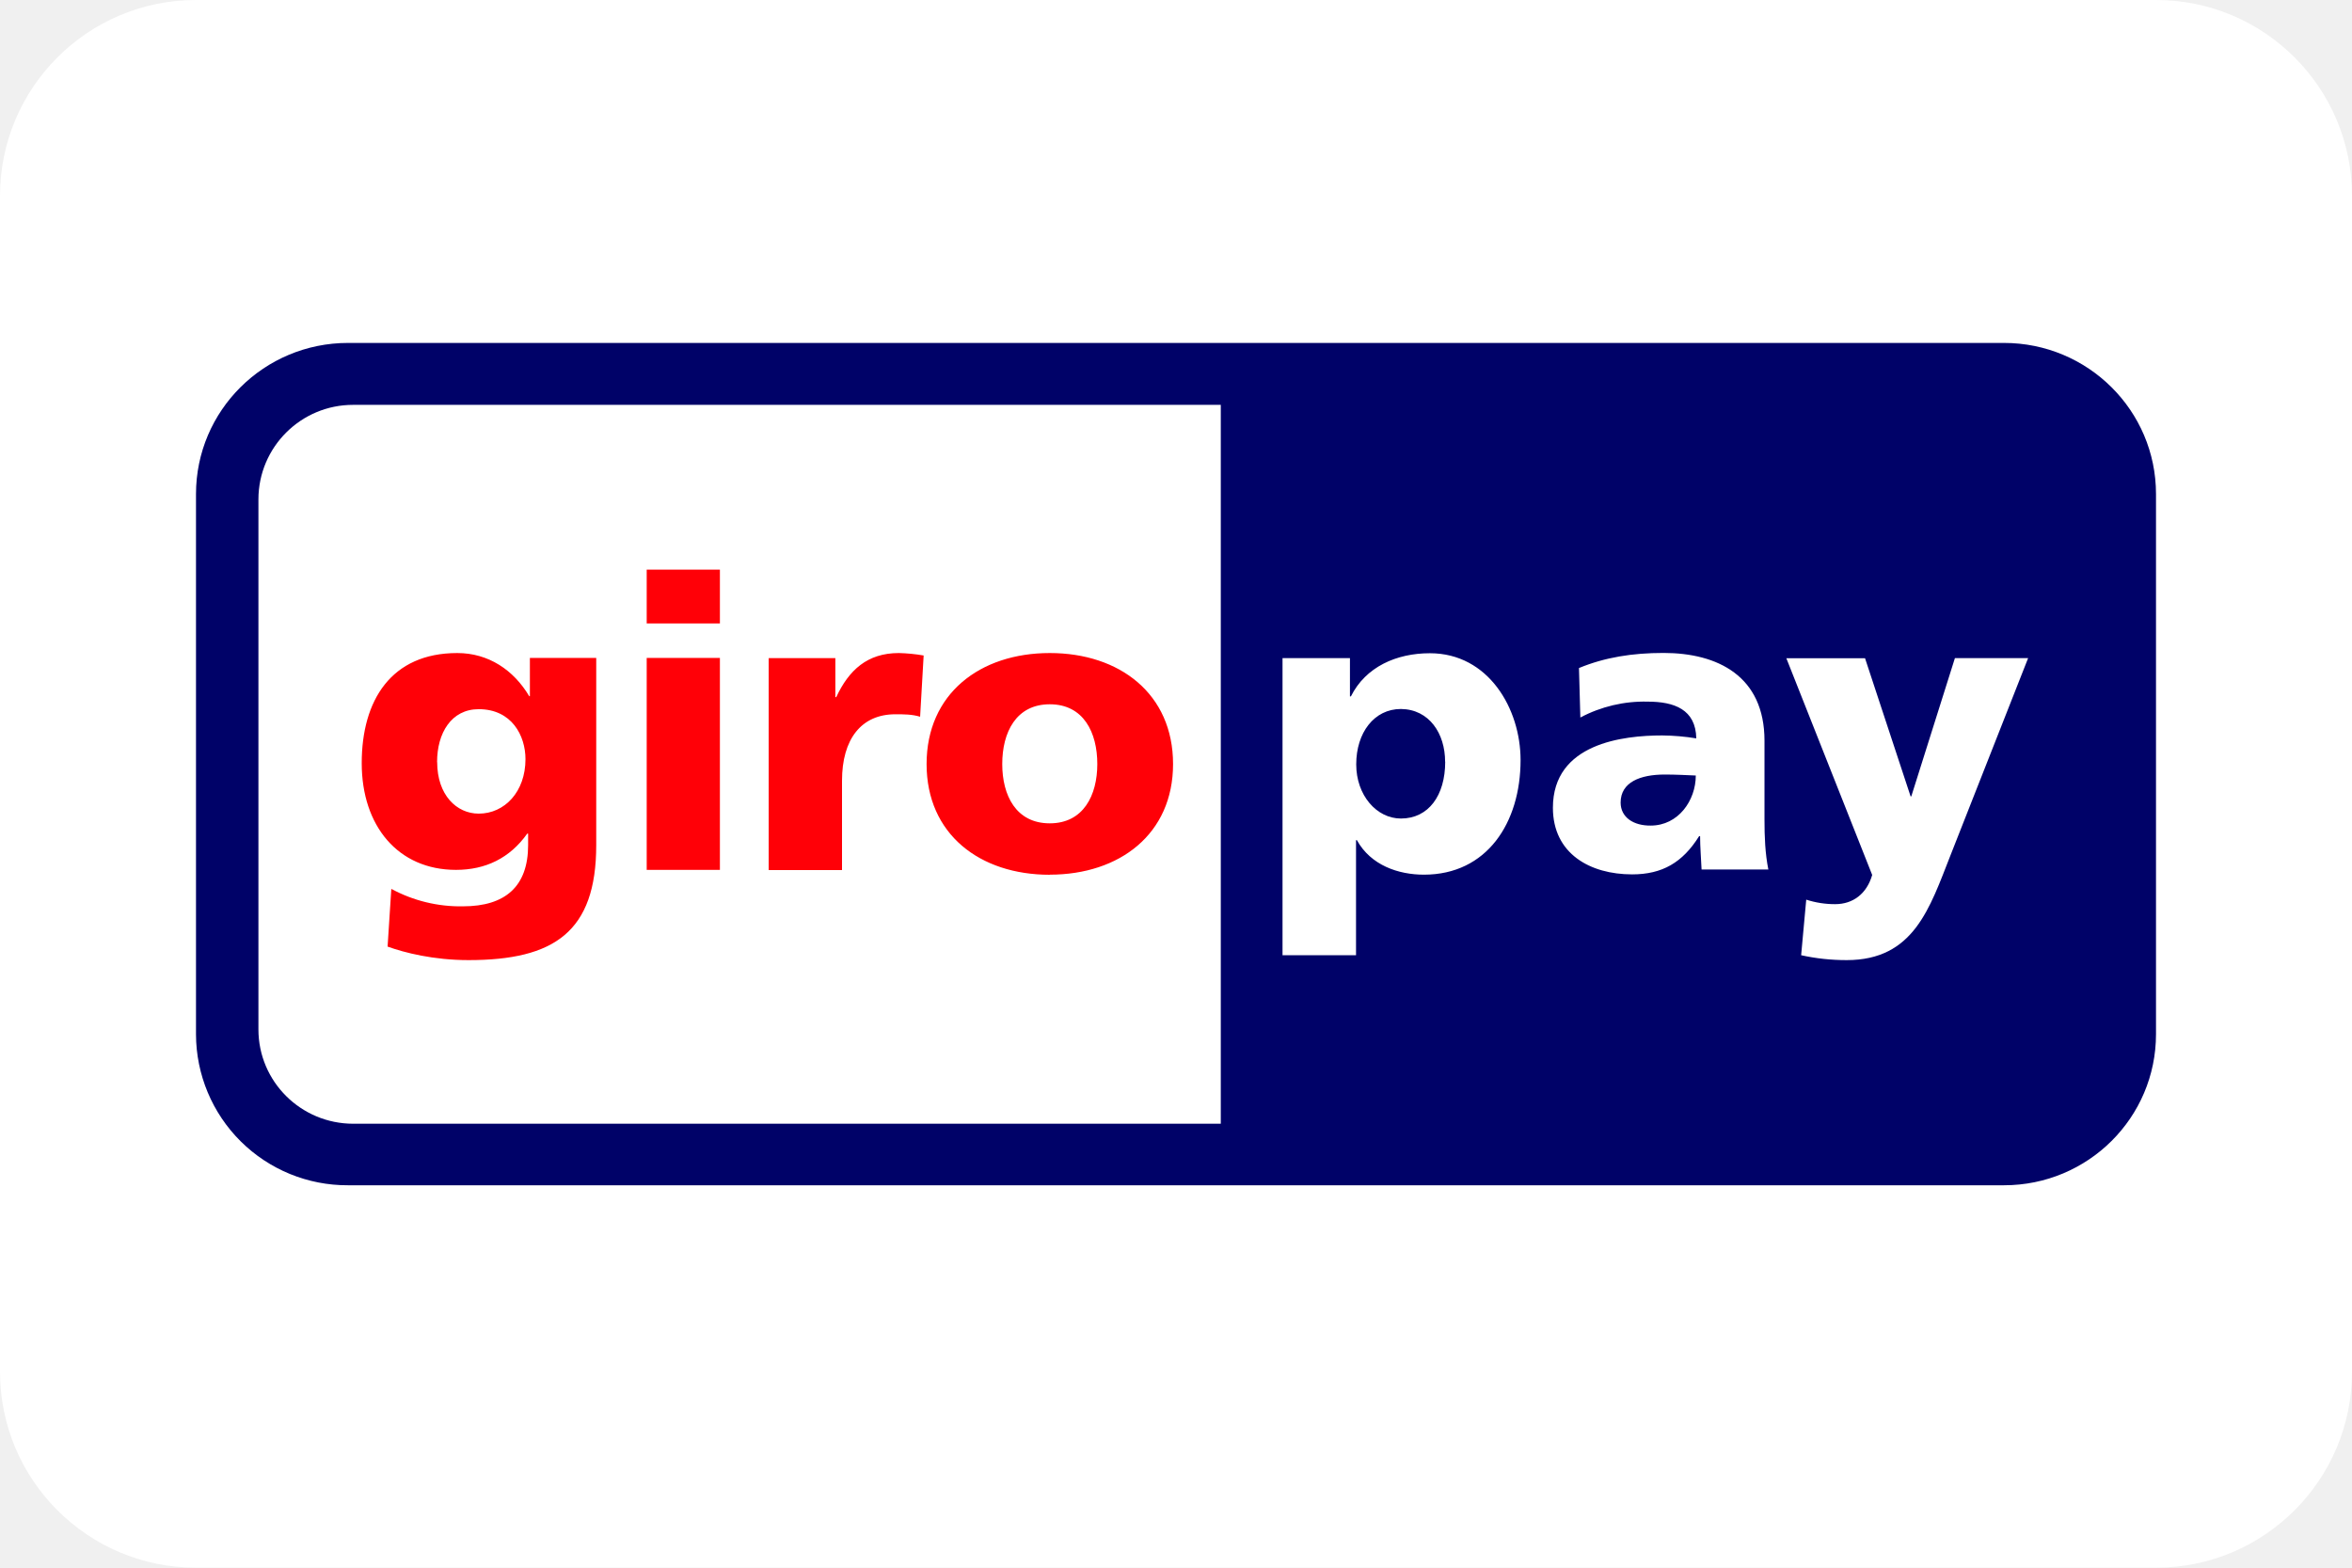
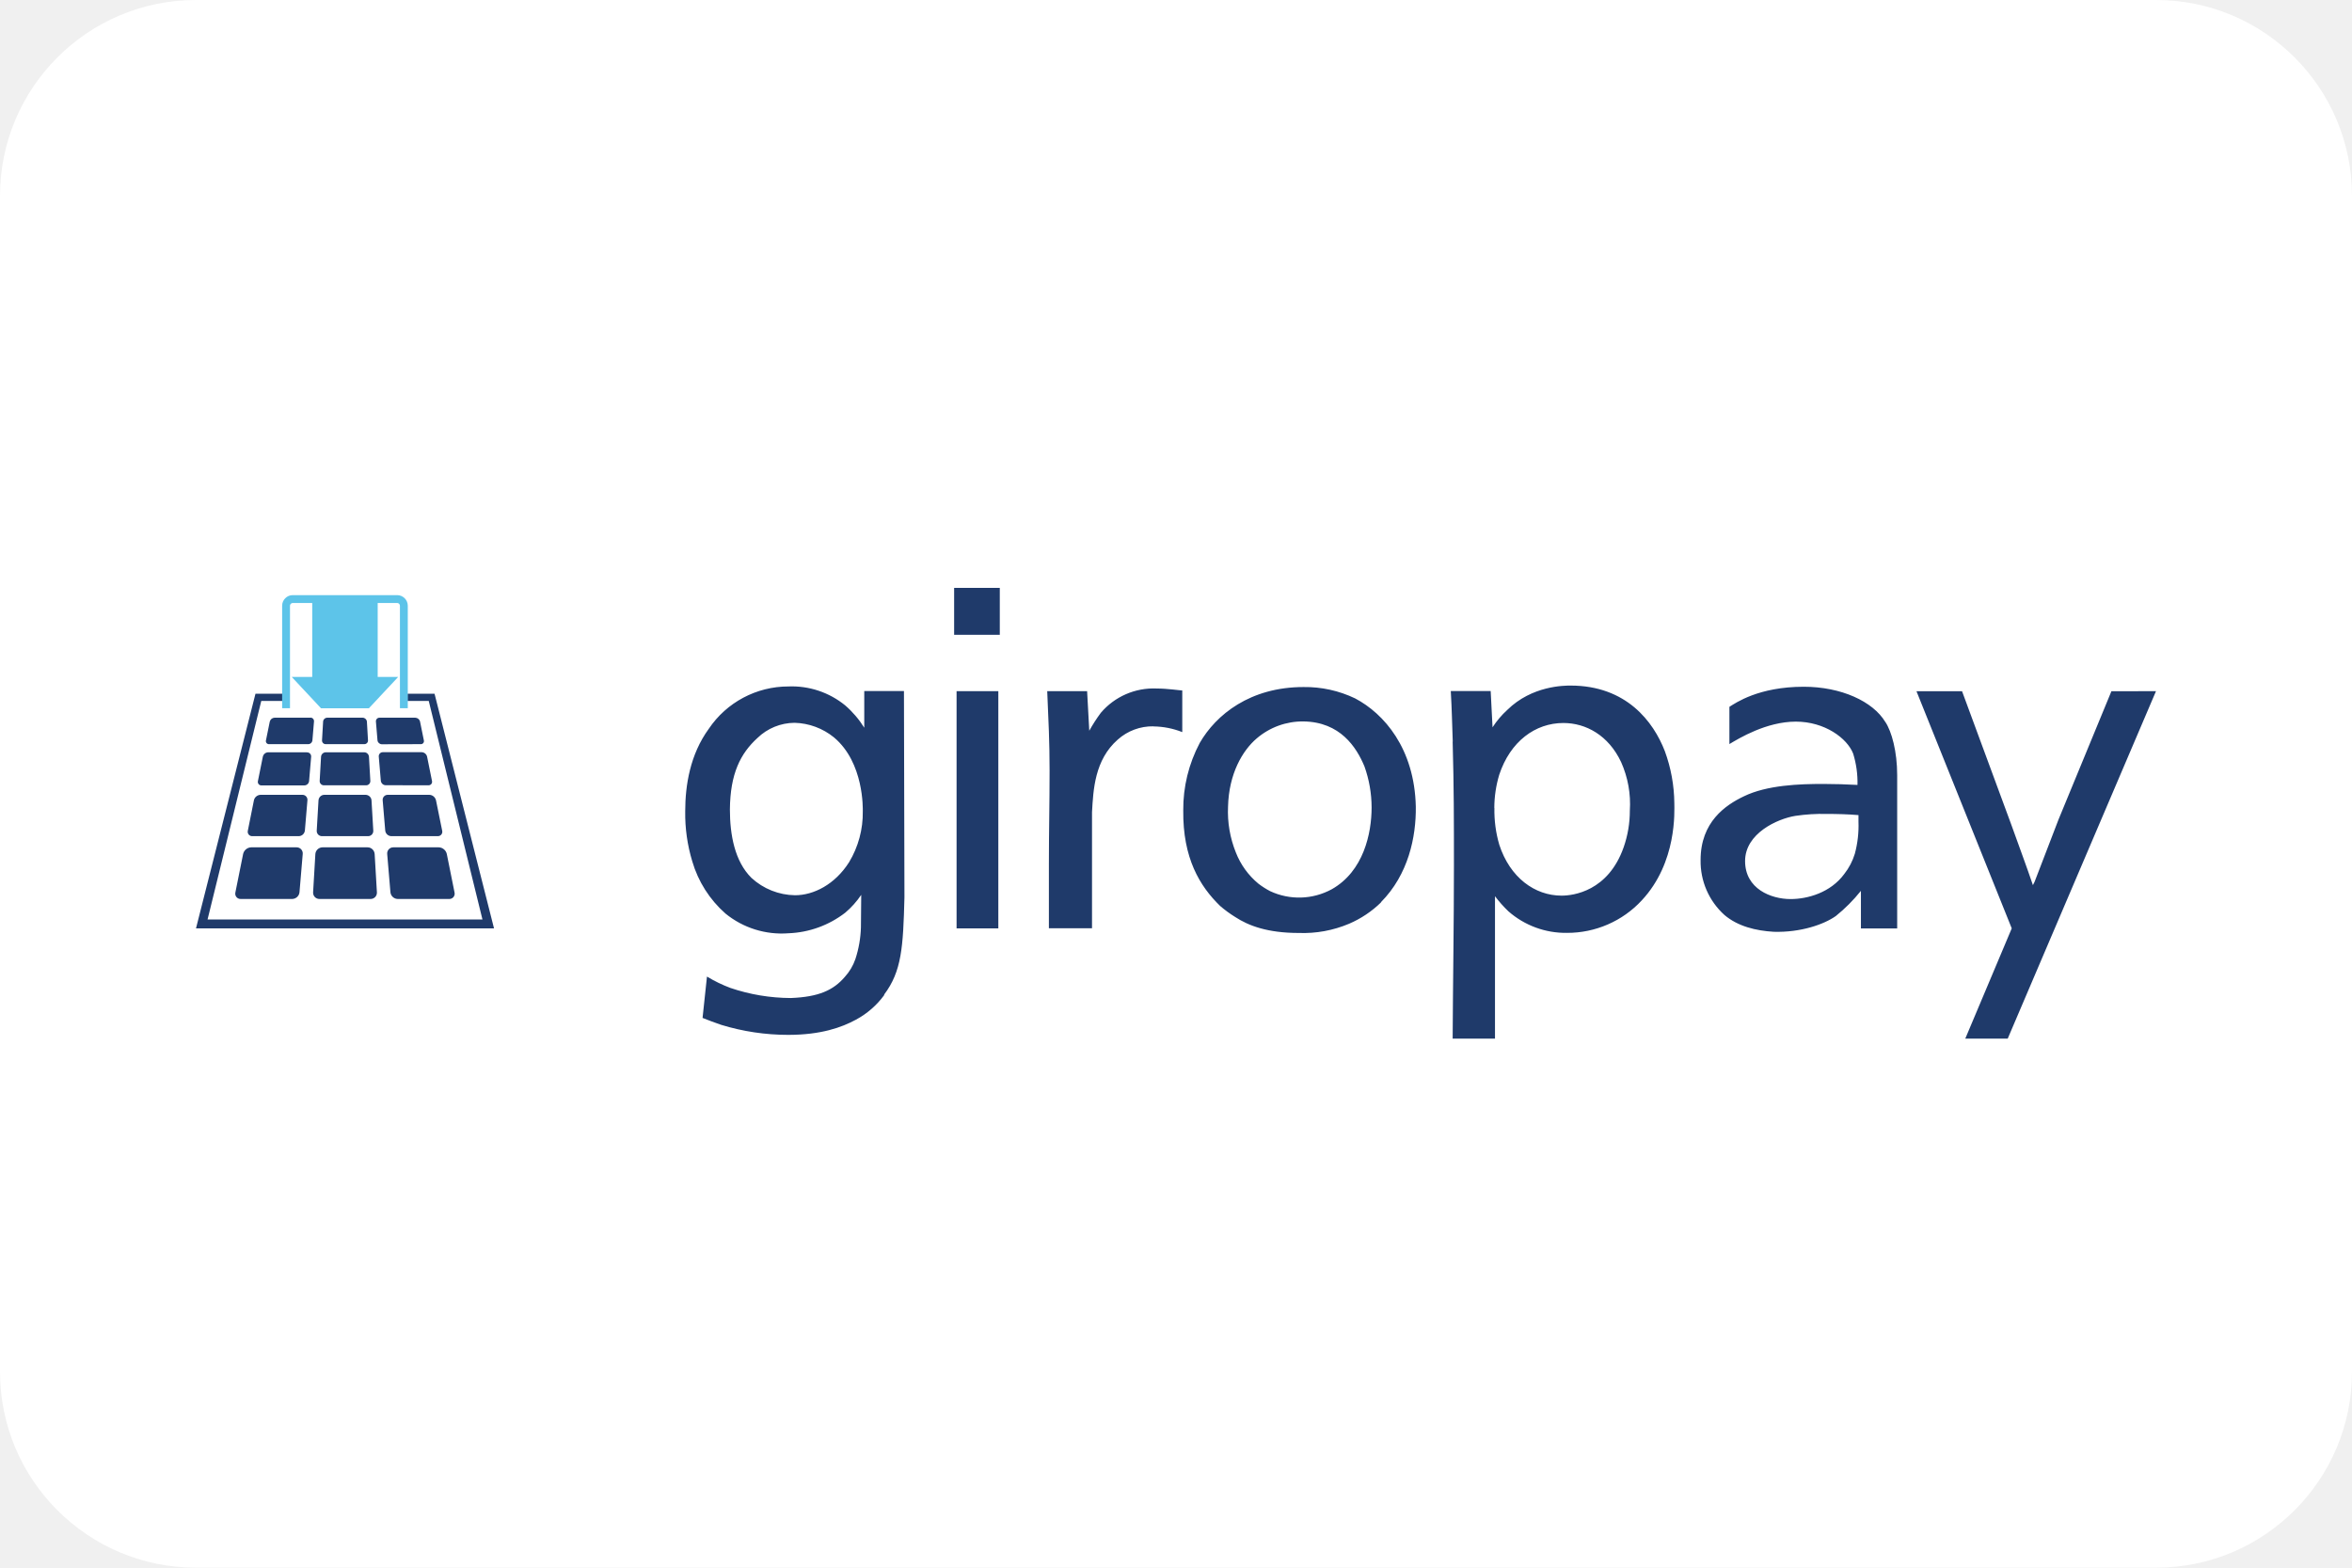
<svg xmlns="http://www.w3.org/2000/svg" width="24" height="16" viewBox="0 0 24 16">
  <path fill="#fff" d="M0 2a2 2 0 0 1 2-2h20a2 2 0 0 1 2 2v12a2 2 0 0 1-2 2H2a2 2 0 0 1-2-2V2Z" />
-   <path fill="#000268" d="M2 5.042C2 4.19 2.695 3.5 3.551 3.5h16.898c.856 0 1.551.69 1.551 1.542v5.513c0 .851-.693 1.542-1.551 1.542H3.551A1.544 1.544 0 0 1 2 10.557V5.042Z" />
-   <path fill="#fff" d="M2.637 5.096v5.41c0 .532.433.963.968.963h8.852V4.132H3.605a.966.966 0 0 0-.968.964Zm12.11 2.678c0 .345-.17.58-.452.58-.248 0-.456-.237-.456-.553 0-.323.183-.565.456-.565.289.003.451.25.451.538Zm-1.658 1.975h.748V8.575h.009c.142.257.424.352.684.352.643 0 .986-.53.986-1.17 0-.523-.327-1.09-.925-1.09-.341 0-.655.138-.806.44h-.01v-.39h-.688V9.75Zm3.448-1.558c0-.207.198-.286.451-.286.113 0 .22.006.316.01 0 .254-.178.511-.46.511-.174.002-.307-.083-.307-.235Zm1.508.687c-.034-.17-.04-.341-.04-.51V7.56c0-.659-.477-.896-1.03-.896-.319 0-.599.045-.863.154l.014.505a1.39 1.39 0 0 1 .688-.162c.269 0 .49.079.495.375a2.273 2.273 0 0 0-.348-.03c-.397 0-1.115.08-1.115.738 0 .47.381.68.808.68.307 0 .515-.12.684-.39h.01c0 .112.01.223.015.34h.682Zm.334.871c.153.034.307.05.465.05.684 0 .846-.529 1.059-1.07l.792-2.012h-.747l-.445 1.411h-.007l-.465-1.41h-.803l.876 2.212c-.055.191-.195.298-.378.298a.95.95 0 0 1-.295-.046l-.052.567Z" />
-   <path fill="#ff0007" d="M4.46 7.778c0-.296.145-.54.425-.54.337 0 .477.27.477.51 0 .333-.213.556-.477.556-.226 0-.424-.19-.424-.526Zm1.624-1.063h-.677v.39H5.4c-.158-.266-.415-.44-.734-.44-.673 0-.975.481-.975 1.124 0 .64.37 1.089.962 1.089.3 0 .548-.118.727-.37h.009v.117c0 .422-.233.625-.664.625a1.48 1.48 0 0 1-.732-.178l-.038.589c.174.063.47.138.826.138.872 0 1.303-.287 1.303-1.174v-1.91Zm1.262-.901h-.747v.549h.747v-.549Zm-.747 3.064h.747V6.715h-.747v2.163ZM9.425 6.69a1.745 1.745 0 0 0-.253-.025c-.322 0-.51.174-.639.45h-.009v-.398h-.68V8.88h.748v-.912c0-.425.197-.678.544-.678.088 0 .17 0 .253.025l.036-.625Zm1.287 1.713c-.345 0-.485-.286-.485-.605 0-.322.14-.61.485-.61s.485.288.485.61c0 .319-.142.605-.485.605Zm0 .524c.713 0 1.258-.415 1.258-1.129 0-.717-.545-1.133-1.258-1.133s-1.257.416-1.257 1.133c0 .714.541 1.13 1.257 1.13Z" />
+   <path fill="#1f3a6a" d="M10.187 7.054h-.426v2.421h.426ZM8.804 8.28a.976.976 0 0 1-.14.52c-.145.228-.362.337-.552.337a.671.671 0 0 1-.444-.177c-.171-.169-.22-.44-.22-.699.003-.365.108-.571.281-.729a.549.549 0 0 1 .379-.155.665.665 0 0 1 .402.149c.308.258.294.731.294.754m.217 1.872c.18-.238.195-.485.208-.993l-.005-2.106h-.405v.374a1.002 1.002 0 0 0-.195-.228.861.861 0 0 0-.579-.193c-.326 0-.631.162-.813.433-.19.261-.24.575-.24.841a1.675 1.675 0 0 0 .072.511 1.132 1.132 0 0 0 .339.533c.18.147.411.219.643.201a1.009 1.009 0 0 0 .579-.21.896.896 0 0 0 .163-.182l-.003.332a1.148 1.148 0 0 1-.056.322.523.523 0 0 1-.109.184c-.116.135-.265.204-.551.215a1.941 1.941 0 0 1-.616-.103 1.425 1.425 0 0 1-.239-.116l-.045.422c.068.027.118.046.191.071a2.338 2.338 0 0 0 .682.102c.335 0 .547-.076.692-.155a.865.865 0 0 0 .29-.253m.712-3.675h.466V6h-.466Zm2.035.935a.819.819 0 0 1 .293.058v-.425c-.021 0-.152-.02-.261-.02-.218-.01-.429.082-.57.248a1.662 1.662 0 0 0-.118.183l-.022-.404h-.407c.013.303.024.515.024.814 0 .351-.007.598-.007.945v.661h.44V8.289c.013-.23.027-.533.262-.74a.532.532 0 0 1 .366-.136m2.225.828c0 .265-.082.652-.407.835-.195.106-.428.113-.629.019a.848.848 0 0 1-.119-.076.782.782 0 0 1-.23-.318 1.114 1.114 0 0 1-.08-.468c.008-.336.148-.574.293-.697a.72.72 0 0 1 .476-.173c.375.005.541.262.623.459a1.251 1.251 0 0 1 .073.419m.095.967c.28-.282.36-.666.356-.975-.013-.595-.325-.95-.619-1.105a1.182 1.182 0 0 0-.527-.116c-.543 0-.892.281-1.059.571a1.445 1.445 0 0 0-.168.689c-.005.486.168.772.376.974a1.198 1.198 0 0 0 .154.113c.136.089.33.163.65.163a1.204 1.204 0 0 0 .512-.094 1.069 1.069 0 0 0 .326-.218m.731-1.64c.013.468.013.801.013 1.271 0 .587-.01 1.174-.013 1.759h.432V9.147a1.272 1.272 0 0 0 .137.154.886.886 0 0 0 .597.22c.29.001.567-.119.764-.332.362-.388.332-.913.332-.992a1.585 1.585 0 0 0-.097-.531c-.116-.3-.392-.669-.962-.669-.062 0-.394 0-.646.249a.9.9 0 0 0-.15.177l-.019-.37h-.407c.011.193.013.323.02.515Zm.425.675a1.195 1.195 0 0 1 .05-.337c.113-.342.369-.529.655-.529.23 0 .461.126.589.399a1.049 1.049 0 0 1 .089.496 1.125 1.125 0 0 1-.063.373c-.158.45-.515.494-.633.494-.275 0-.527-.185-.636-.519a1.25 1.25 0 0 1-.05-.376Zm6.297-1.19-.54 1.31-.244.635-.017.034c-.061-.182-.146-.408-.223-.624l-.5-1.355h-.465l.972 2.42-.474 1.125h.433L22 7.054Zm-2.307.314c-.126-.211-.452-.36-.832-.36-.461 0-.695.165-.759.205v.38c.097-.058.377-.229.678-.229.294 0 .524.169.585.327a1.002 1.002 0 0 1 .044.319c-.112-.006-.231-.01-.348-.01-.239 0-.574.01-.813.127-.186.089-.44.261-.44.649-.004.214.085.419.244.562.136.115.318.16.503.171.276.008.513-.076.633-.161a1.672 1.672 0 0 0 .256-.257v.384h.37V7.912c0-.242-.056-.446-.121-.544Zm-.274 1.017a1.097 1.097 0 0 1-.037.327.63.63 0 0 1-.108.207c-.14.191-.375.256-.548.256-.199 0-.464-.104-.464-.388 0-.282.329-.431.512-.461a1.88 1.88 0 0 1 .32-.02c.108 0 .217.003.325.012ZM4.434 7.08h-.276v.074h.217l.548 2.23H2.118l.548-2.23h.217v-.074h-.276L2 9.475h3.041l-.607-2.395Z" />
+   <path fill="#5dc4e9" d="M4.054 6.074H2.987c-.06 0-.108.049-.108.108v1.046h.08V6.182c0-.015.013-.028.028-.028h.199v.755h-.209l.299.32h.488l.299-.32h-.209V6.154h.199c.015 0.0.028.013.028.028v1.046h.08V6.182c-0-.06-.049-.108-.108-.108Z" />
+   <path fill="#1f3a6a" d="M3.285 8.534h.47a.053.053 0 0 0 .054-.057l-.018-.308c-.002-.032-.028-.056-.06-.057h-.421c-.032 0-.058.025-.06.057l-.018.308a.053.053 0 0 0 .014.04.053.053 0 0 0 .039.017Zm-.201-.422h-.425c-.033.001-.061.024-.068.056l-.062.31a.045.045 0 0 0 .046.056h.474c.032-.001.058-.025.062-.057l.026-.308a.051.051 0 0 0-.052-.057Zm.22-.097h.432a.043.043 0 0 0 .043-.045l-.014-.247c-.002-.025-.023-.045-.048-.045h-.393c-.025 0-.046.02-.048.045l-.014.247a.043.043 0 0 0 .043.045Zm-.171-.337h-.397c-.026.001-.048.019-.054.045l-.05.248a.036.036 0 0 0 .037.045h.436c.026-0.0.047-.02.049-.045l.021-.247a.041.041 0 0 0-.042-.045Zm1.239.337a.036.036 0 0 0 .036-.045l-.05-.248c-.006-.025-.028-.044-.055-.045h-.396a.041.041 0 0 0-.042.045l.021.247c.003.025.024.045.049.045Zm-1.049-.42h.395a.037.037 0 0 0 .037-.04l-.011-.19c-.002-.022-.02-.039-.042-.04H3.339c-.022 0-.041.018-.042.04l-.011.19a.037.037 0 0 0 .037.04Zm.97 0a.031.031 0 0 0 .032-.039l-.039-.192c-.005-.022-.025-.038-.048-.039h-.366a.036.036 0 0 0-.036.04l.016.191c.002.022.021.039.043.04ZM3.169 7.325h-.368c-.023.001-.042.017-.048.039l-.039.192a.031.031 0 0 0 .032.039h.399c.022-0.0.041-.017.043-.04l.016-.191a.036.036 0 0 0-.036-.04Zm1.297 1.209a.045.045 0 0 0 .046-.056l-.063-.31c-.008-.032-.035-.055-.068-.056h-.424a.051.051 0 0 0-.052.057l.026.308c.003.032.03.056.062.057Zm-.715.114h-.461c-.038.001-.069.03-.072.068l-.023.391a.064.064 0 0 0 .064.068h.523a.064.064 0 0 0 .064-.068l-.023-.391c-.003-.038-.034-.068-.072-.068Zm-.724 0h-.464c-.039.001-.073.029-.082.067l-.079.393a.054.054 0 0 0 .055.067h.525c.038-.001.07-.03.074-.068l.033-.391a.062.062 0 0 0-.062-.068Zm1.532.067c-.009-.038-.043-.066-.082-.067h-.464a.062.062 0 0 0-.062.068l.033.391c.004.038.036.067.074.068h.525a.054.054 0 0 0 .055-.067Z" />
</svg>
